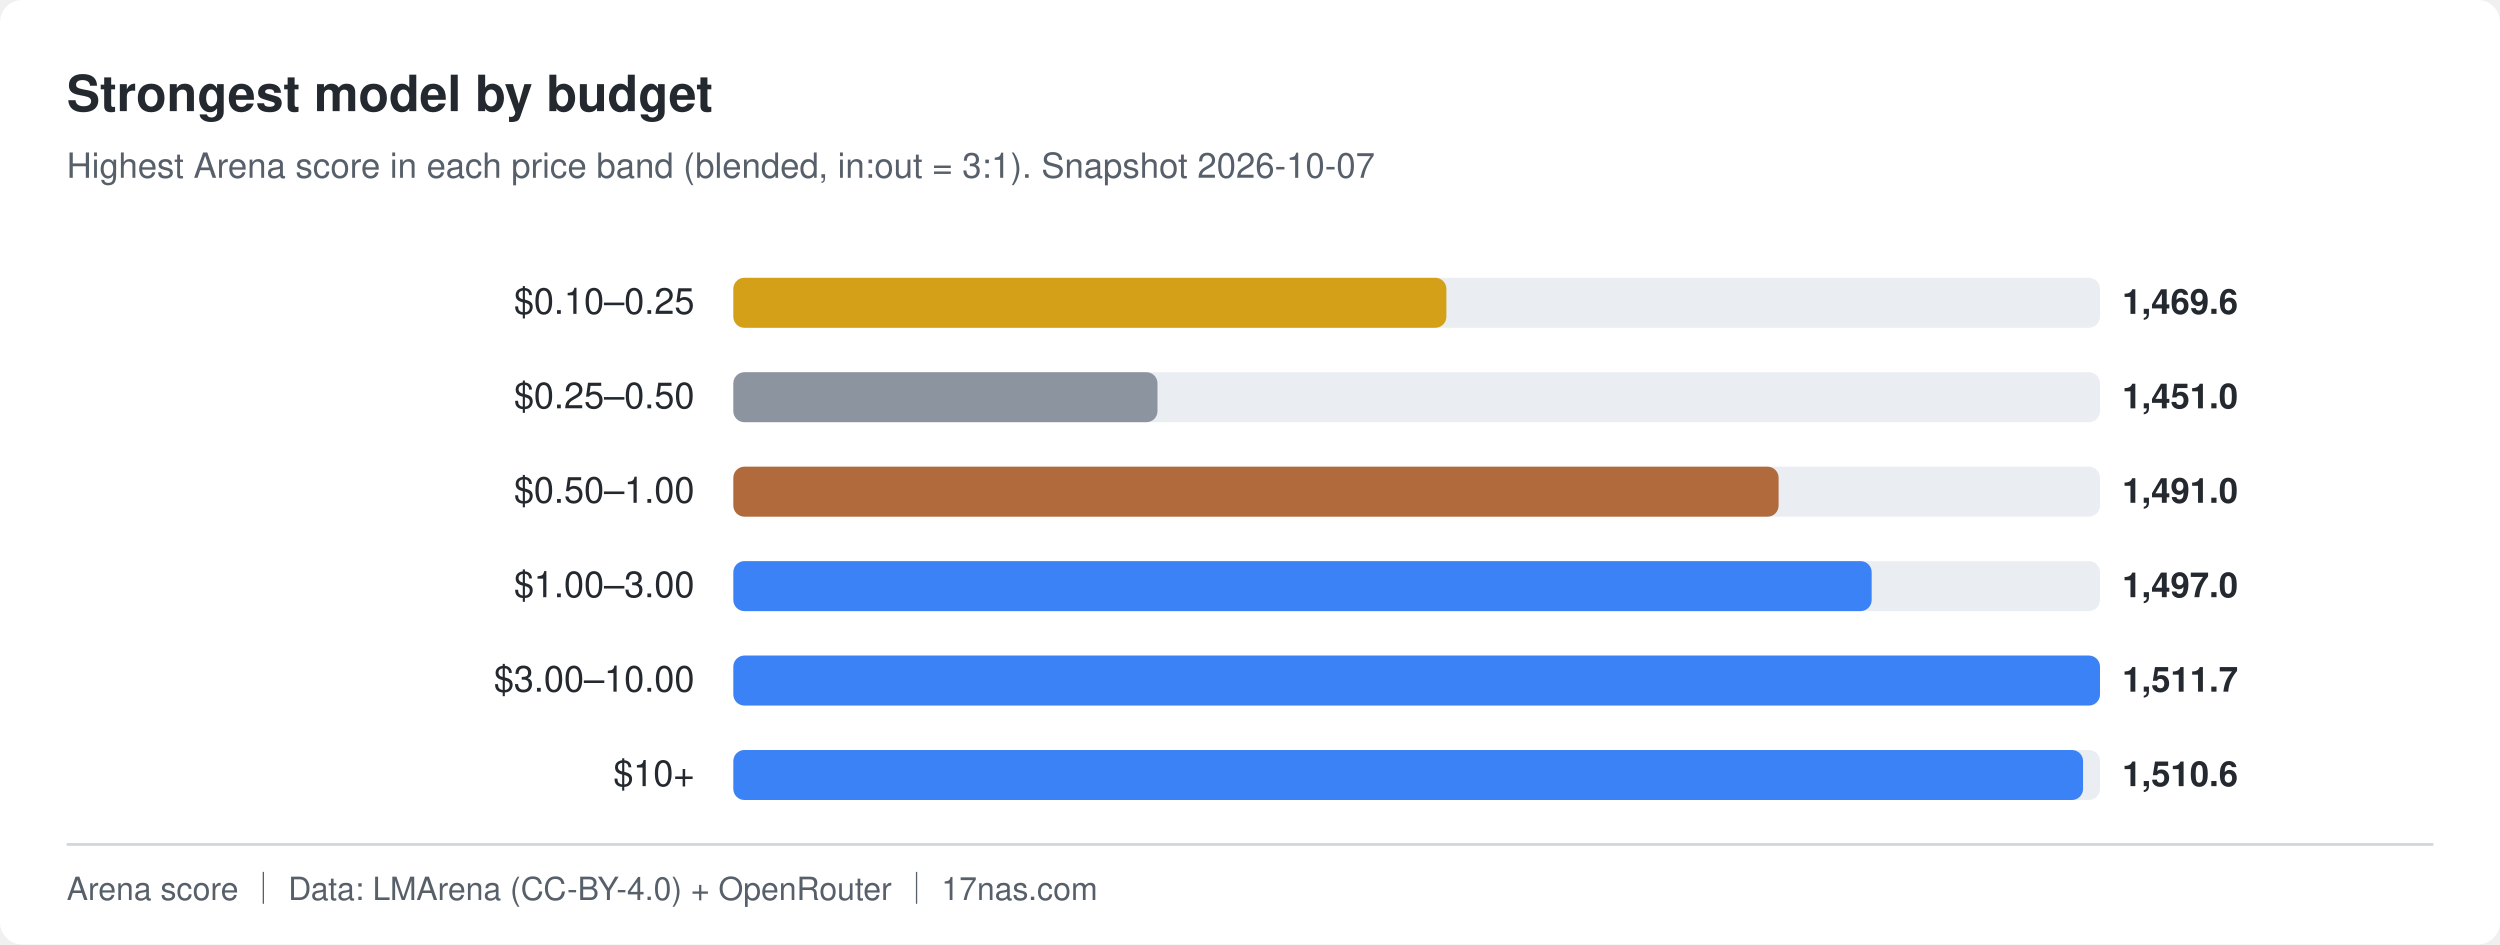
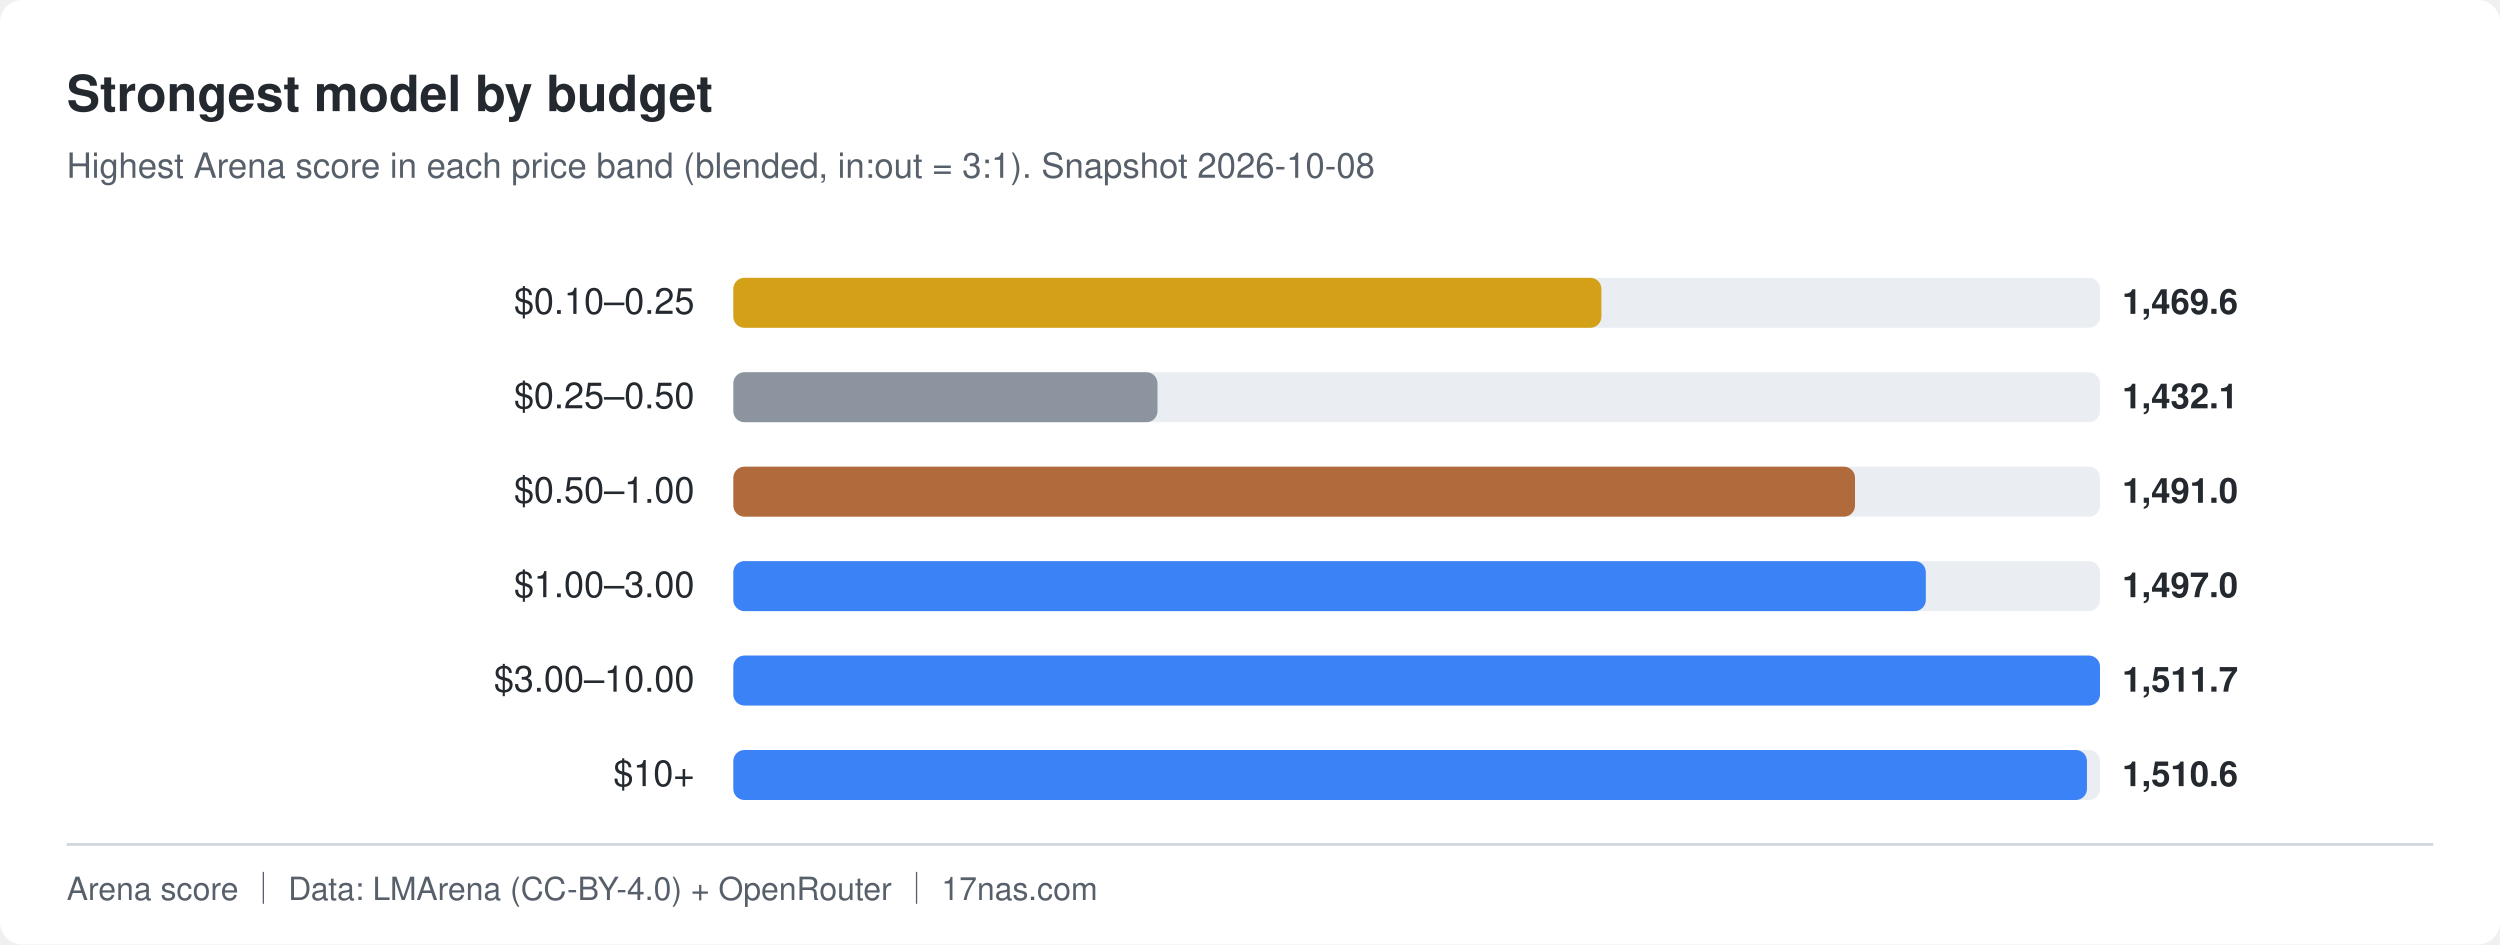
<svg xmlns="http://www.w3.org/2000/svg" width="900" height="340" viewBox="0 0 900 340" role="img" aria-label="Strongest model by budget">
  <style>
    .bg { fill: #ffffff; }
    .fg { fill: #24292f; }
    .muted { fill: #57606a; }
    .track { fill: #eaeef2; }
    .axis { stroke: #d0d7de; }
    @media (prefers-color-scheme: dark) {
      .bg { fill: #0d1117; }
      .fg { fill: #e6edf3; }
      .muted { fill: #8b949e; }
      .track { fill: #21262d; }
      .axis { stroke: #30363d; }
    }
  </style>
  <rect class="bg" x="0" y="0" width="900" height="340" rx="8" />
  <text class="fg" x="24" y="40" font-family="-apple-system,BlinkMacSystemFont,Segoe UI,Helvetica,Arial,sans-serif" font-size="18" font-weight="600">Strongest model by budget</text>
-   <text class="muted" x="24" y="64" font-family="-apple-system,BlinkMacSystemFont,Segoe UI,Helvetica,Arial,sans-serif" font-size="12.5">Highest Arena score in each price band (blended, in:out = 3:1). Snapshot 2026-10-07</text>
+   <text class="muted" x="24" y="64" font-family="-apple-system,BlinkMacSystemFont,Segoe UI,Helvetica,Arial,sans-serif" font-size="12.5">Highest Arena score in each price band (blended, in:out = 3:1). Snapshot 2026-10-08</text>
  <text class="fg" x="250" y="113" text-anchor="end" font-family="-apple-system,BlinkMacSystemFont,Segoe UI,Helvetica,Arial,sans-serif" font-size="13">$0.10–0.25</text>
  <rect class="track" x="264" y="100" width="492" height="18" rx="4" />
-   <rect x="264" y="100" width="256.7" height="18" rx="4" fill="#d4a017" />
+   <rect x="264" y="100" width="312.5" height="18" rx="4" fill="#d4a017" />
  <text class="fg" x="764" y="113" font-family="-apple-system,BlinkMacSystemFont,Segoe UI,Helvetica,Arial,sans-serif" font-size="12.5" font-weight="600">1,469.6</text>
  <text class="fg" x="250" y="147" text-anchor="end" font-family="-apple-system,BlinkMacSystemFont,Segoe UI,Helvetica,Arial,sans-serif" font-size="13">$0.25–0.50</text>
  <rect class="track" x="264" y="134" width="492" height="18" rx="4" />
  <rect x="264" y="134" width="152.7" height="18" rx="4" fill="#8c959f" />
-   <text class="fg" x="764" y="147" font-family="-apple-system,BlinkMacSystemFont,Segoe UI,Helvetica,Arial,sans-serif" font-size="12.5" font-weight="600">1,451.0</text>
+   <text class="fg" x="764" y="147" font-family="-apple-system,BlinkMacSystemFont,Segoe UI,Helvetica,Arial,sans-serif" font-size="12.5" font-weight="600">1,432.1</text>
  <text class="fg" x="250" y="181" text-anchor="end" font-family="-apple-system,BlinkMacSystemFont,Segoe UI,Helvetica,Arial,sans-serif" font-size="13">$0.50–1.00</text>
  <rect class="track" x="264" y="168" width="492" height="18" rx="4" />
-   <rect x="264" y="168" width="376.3" height="18" rx="4" fill="#b06a3b" />
+   <rect x="264" y="168" width="403.8" height="18" rx="4" fill="#b06a3b" />
  <text class="fg" x="764" y="181" font-family="-apple-system,BlinkMacSystemFont,Segoe UI,Helvetica,Arial,sans-serif" font-size="12.5" font-weight="600">1,491.0</text>
  <text class="fg" x="250" y="215" text-anchor="end" font-family="-apple-system,BlinkMacSystemFont,Segoe UI,Helvetica,Arial,sans-serif" font-size="13">$1.00–3.00</text>
  <rect class="track" x="264" y="202" width="492" height="18" rx="4" />
-   <rect x="264" y="202" width="409.8" height="18" rx="4" fill="#3b82f6" />
+   <rect x="264" y="202" width="429.3" height="18" rx="4" fill="#3b82f6" />
  <text class="fg" x="764" y="215" font-family="-apple-system,BlinkMacSystemFont,Segoe UI,Helvetica,Arial,sans-serif" font-size="12.5" font-weight="600">1,497.0</text>
  <text class="fg" x="250" y="249" text-anchor="end" font-family="-apple-system,BlinkMacSystemFont,Segoe UI,Helvetica,Arial,sans-serif" font-size="13">$3.00–10.00</text>
  <rect class="track" x="264" y="236" width="492" height="18" rx="4" />
  <rect x="264" y="236" width="492.0" height="18" rx="4" fill="#3b82f6" />
  <text class="fg" x="764" y="249" font-family="-apple-system,BlinkMacSystemFont,Segoe UI,Helvetica,Arial,sans-serif" font-size="12.5" font-weight="600">1,511.7</text>
  <text class="fg" x="250" y="283" text-anchor="end" font-family="-apple-system,BlinkMacSystemFont,Segoe UI,Helvetica,Arial,sans-serif" font-size="13">$10+</text>
  <rect class="track" x="264" y="270" width="492" height="18" rx="4" />
-   <rect x="264" y="270" width="485.9" height="18" rx="4" fill="#3b82f6" />
+   <rect x="264" y="270" width="487.3" height="18" rx="4" fill="#3b82f6" />
  <text class="fg" x="764" y="283" font-family="-apple-system,BlinkMacSystemFont,Segoe UI,Helvetica,Arial,sans-serif" font-size="12.5" font-weight="600">1,510.6</text>
  <line class="axis" x1="24" y1="304" x2="876" y2="304" stroke-width="1" />
  <text class="muted" x="24" y="324" font-family="-apple-system,BlinkMacSystemFont,Segoe UI,Helvetica,Arial,sans-serif" font-size="11.5">Arena score ｜ Data: LMArena (CC-BY-4.0) + OpenRouter ｜ 17nas.com</text>
</svg>
